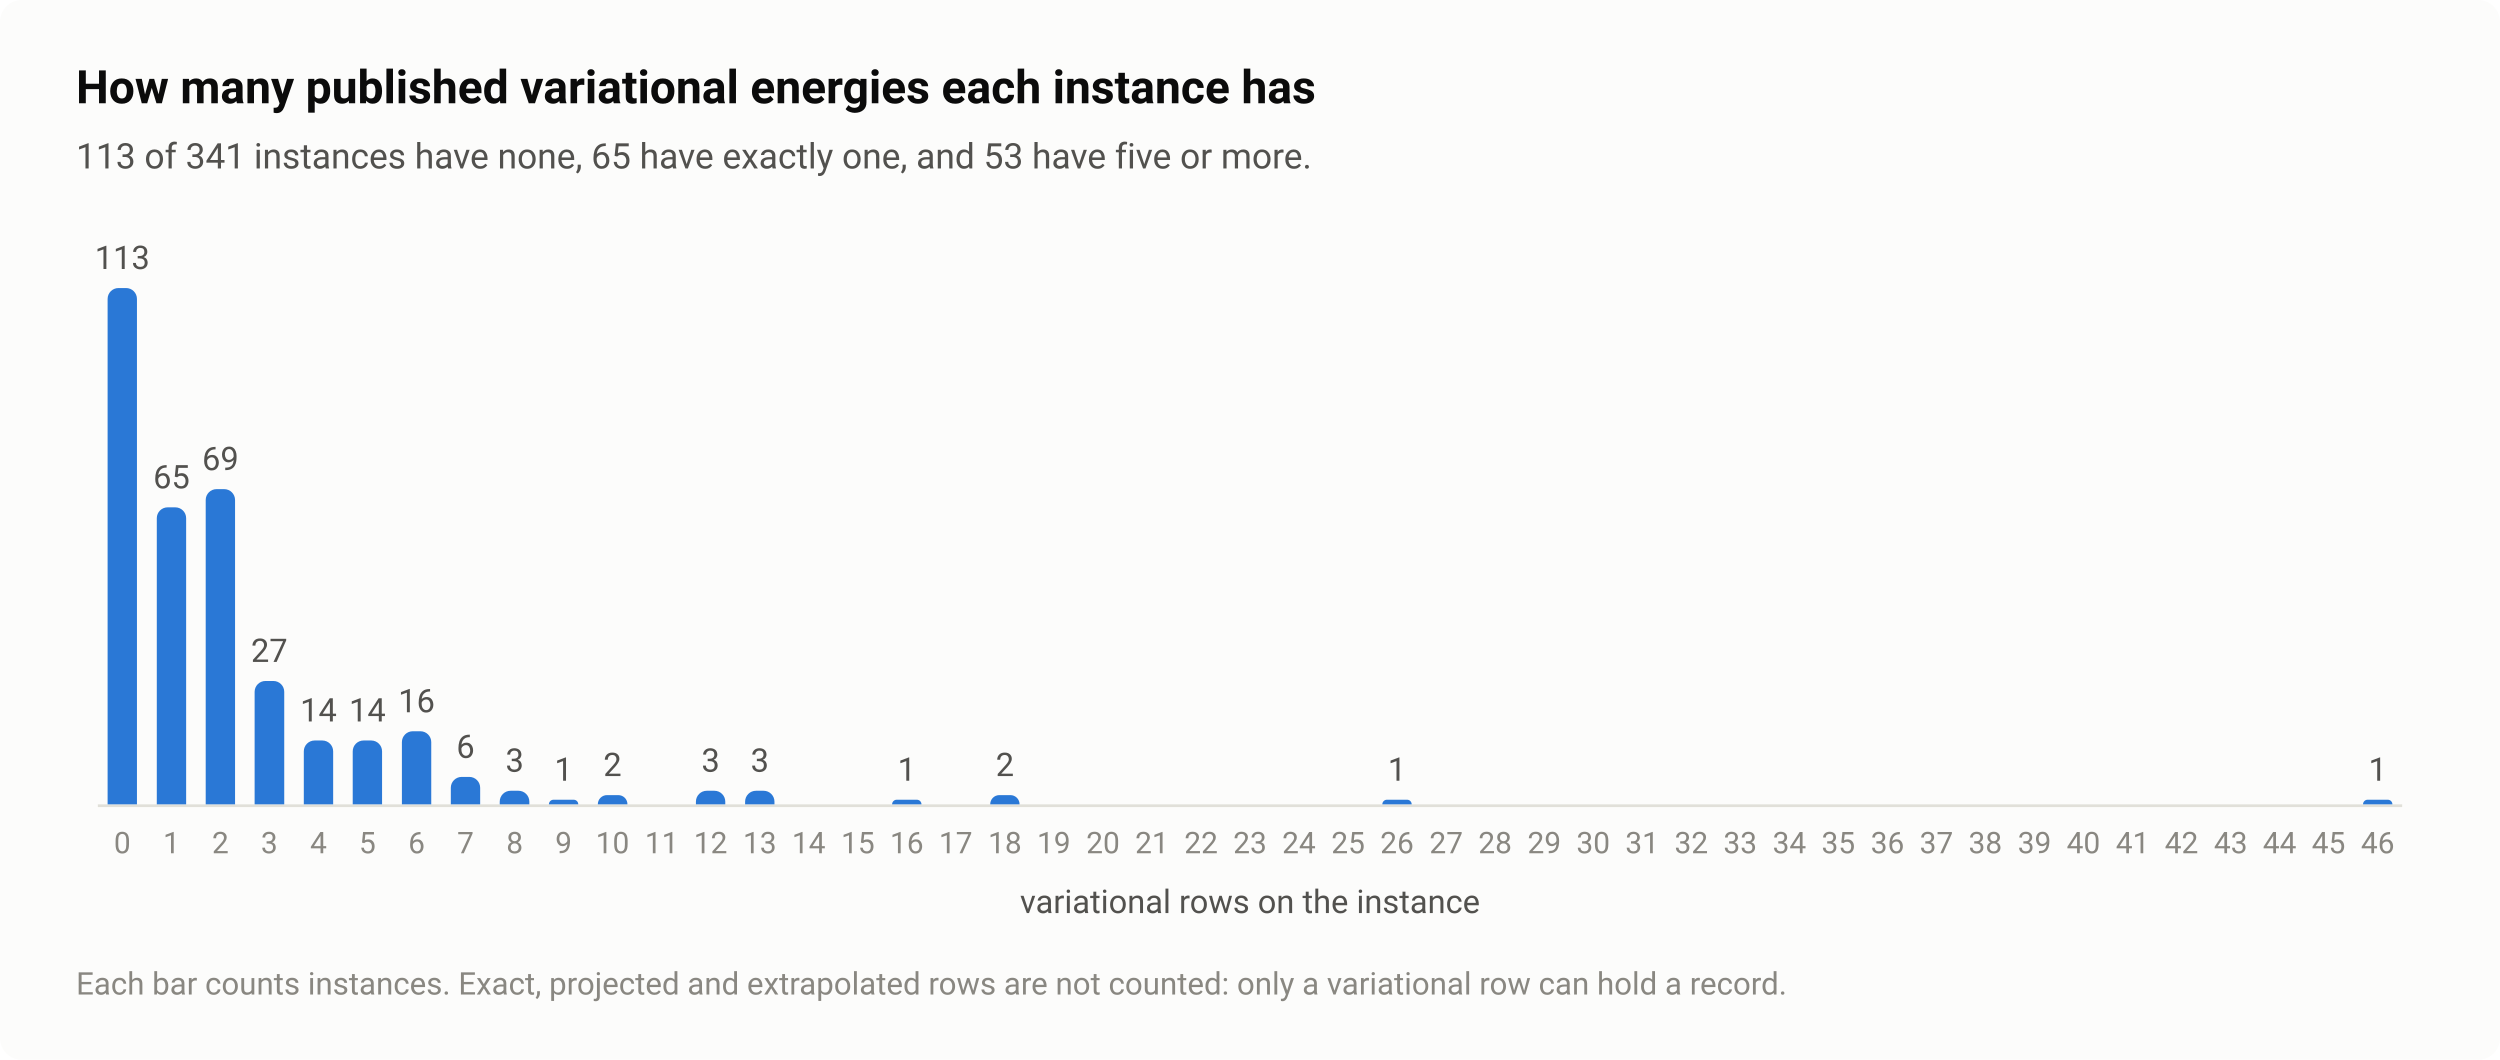
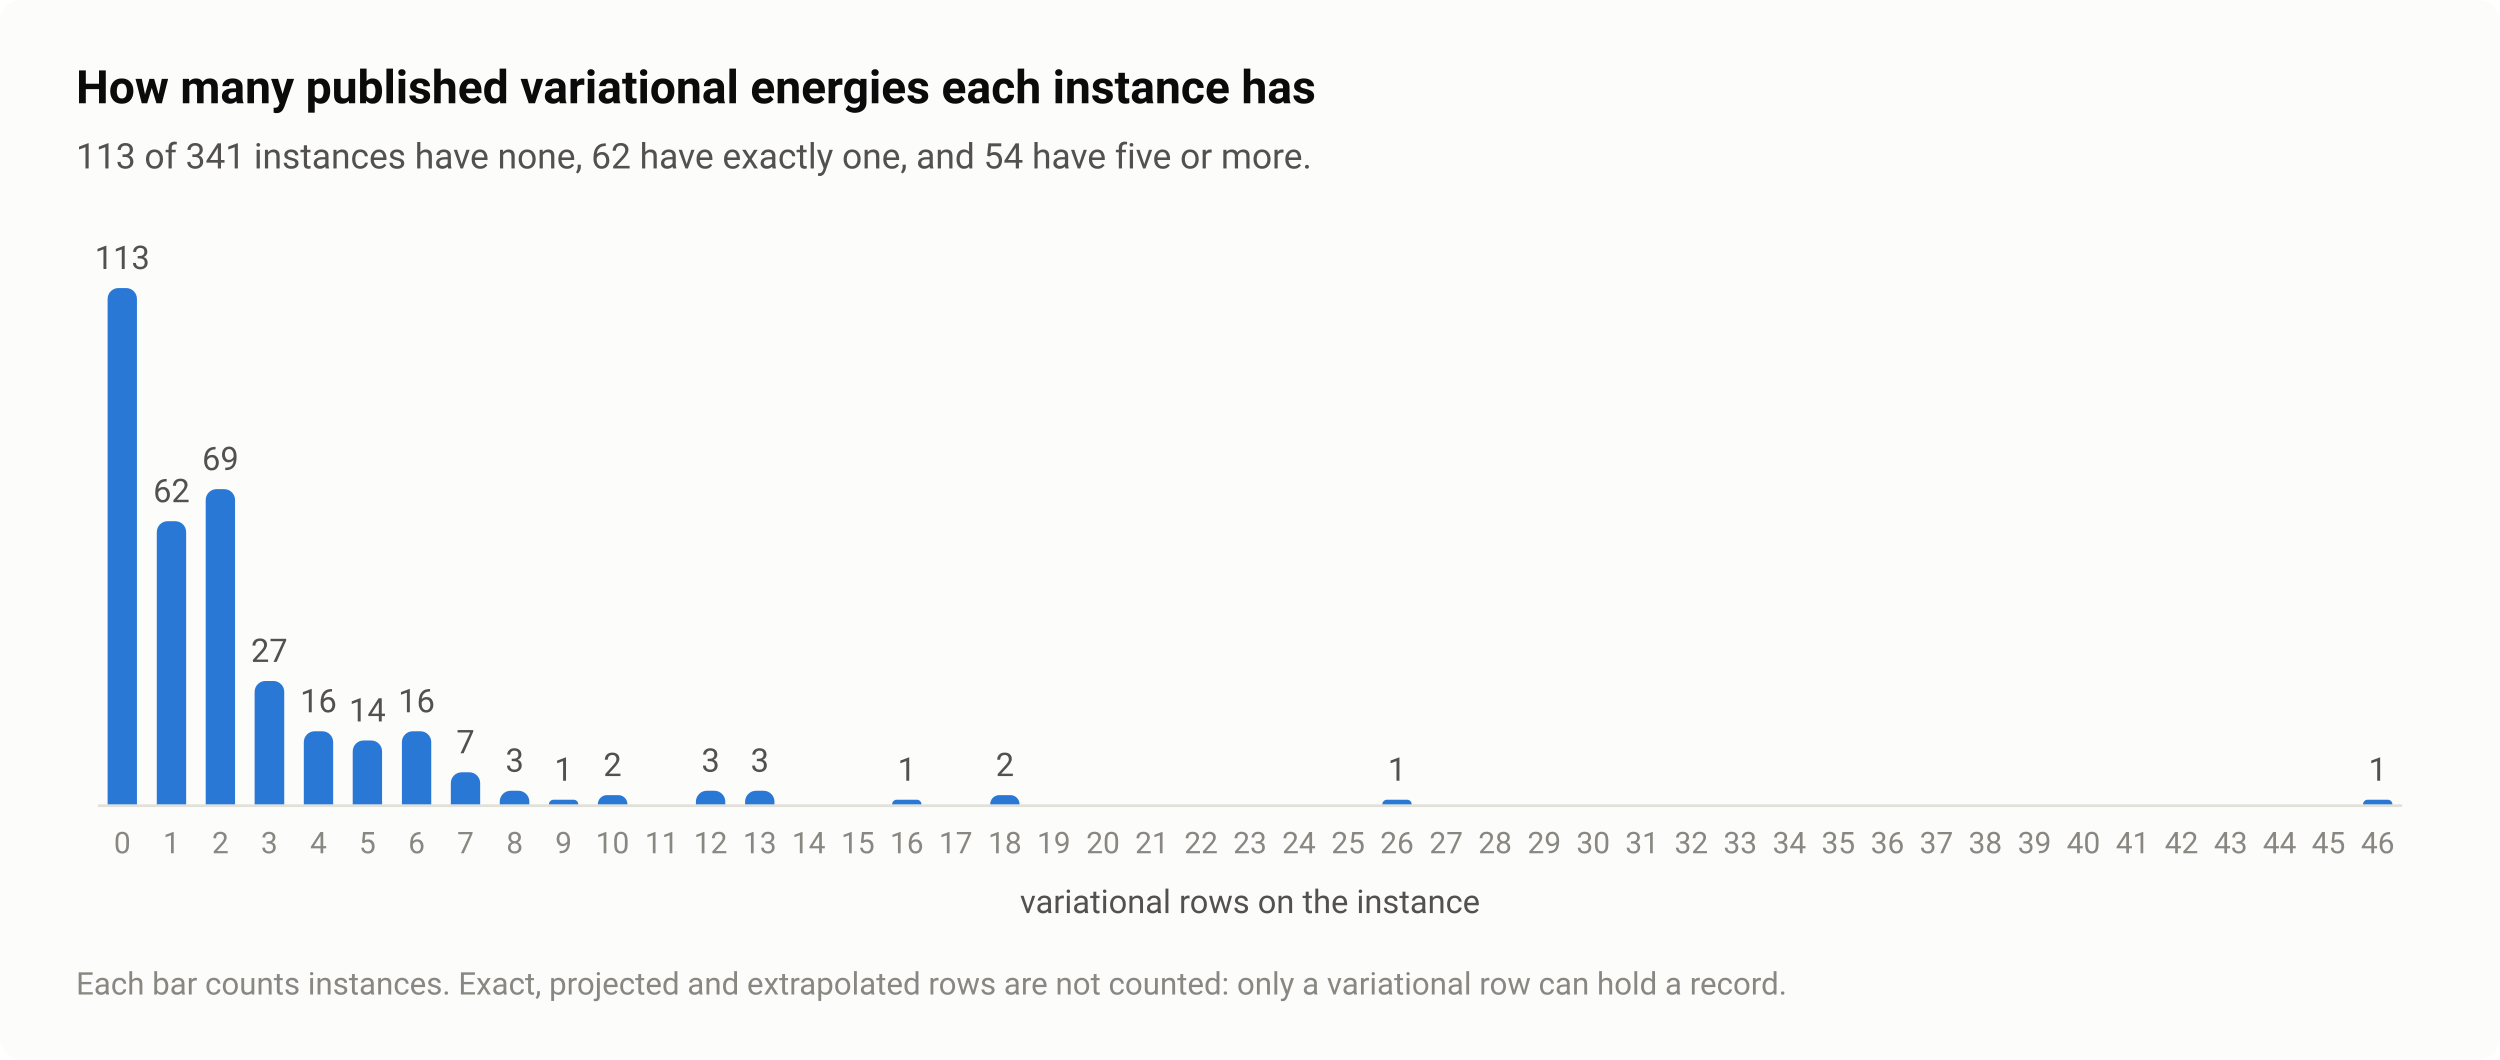
<svg xmlns="http://www.w3.org/2000/svg" width="920" height="390" viewBox="0 0 920 390" role="img" aria-labelledby="title desc">
  <style>text{font-family:system-ui,-apple-system,"Segoe UI",Roboto,"Helvetica Neue",Arial,sans-serif}</style>
  <rect width="920" height="390" rx="8" fill="#fcfcfb" />
  <text x="28" y="38" font-size="17" fill="#0b0b0b" font-weight="600">How many published variational energies each instance has</text>
-   <text x="28" y="62" font-size="13" fill="#52514e">113 of 341 instances have none, 65 have exactly one, and 53 have five or more.</text>
+   <text x="28" y="62" font-size="13" fill="#52514e">113 of 341 instances have none, 62 have exactly one, and 54 have five or more.</text>
  <path d="M36 296.5H884" stroke="#e1e0d9" stroke-width="1" />
  <path d="M39.6 296V110A4 4 0 0 1 43.6 106H46.4A4 4 0 0 1 50.4 110V296Z" fill="#2a78d6" />
  <text x="45" y="99" font-size="12" fill="#52514e" text-anchor="middle" style="font-variant-numeric:tabular-nums">113</text>
  <text x="45" y="314" font-size="11" fill="#898781" text-anchor="middle" style="font-variant-numeric:tabular-nums">0</text>
-   <path d="M57.7 296V190.7A4 4 0 0 1 61.7 186.7H64.5A4 4 0 0 1 68.5 190.7V296Z" fill="#2a78d6" />
-   <text x="63.1" y="179.7" font-size="12" fill="#52514e" text-anchor="middle" style="font-variant-numeric:tabular-nums">65</text>
+   <path d="M57.7 296V195.8A4 4 0 0 1 61.7 191.8H64.5A4 4 0 0 1 68.5 195.8V296Z" fill="#2a78d6" />
+   <text x="63.1" y="184.8" font-size="12" fill="#52514e" text-anchor="middle" style="font-variant-numeric:tabular-nums">62</text>
  <text x="63.1" y="314" font-size="11" fill="#898781" text-anchor="middle" style="font-variant-numeric:tabular-nums">1</text>
  <path d="M75.7 296V184A4 4 0 0 1 79.7 180H82.5A4 4 0 0 1 86.5 184V296Z" fill="#2a78d6" />
  <text x="81.1" y="173" font-size="12" fill="#52514e" text-anchor="middle" style="font-variant-numeric:tabular-nums">69</text>
  <text x="81.1" y="314" font-size="11" fill="#898781" text-anchor="middle" style="font-variant-numeric:tabular-nums">2</text>
  <path d="M93.7 296V254.6A4 4 0 0 1 97.7 250.6H100.6A4 4 0 0 1 104.6 254.6V296Z" fill="#2a78d6" />
  <text x="99.1" y="243.6" font-size="12" fill="#52514e" text-anchor="middle" style="font-variant-numeric:tabular-nums">27</text>
  <text x="99.1" y="314" font-size="11" fill="#898781" text-anchor="middle" style="font-variant-numeric:tabular-nums">3</text>
-   <path d="M111.8 296V276.5A4 4 0 0 1 115.8 272.5H118.6A4 4 0 0 1 122.6 276.5V296Z" fill="#2a78d6" />
-   <text x="117.2" y="265.5" font-size="12" fill="#52514e" text-anchor="middle" style="font-variant-numeric:tabular-nums">14</text>
+   <path d="M111.8 296V273.1A4 4 0 0 1 115.8 269.1H118.6A4 4 0 0 1 122.6 273.1V296Z" fill="#2a78d6" />
+   <text x="117.2" y="262.1" font-size="12" fill="#52514e" text-anchor="middle" style="font-variant-numeric:tabular-nums">16</text>
  <text x="117.2" y="314" font-size="11" fill="#898781" text-anchor="middle" style="font-variant-numeric:tabular-nums">4</text>
  <path d="M129.8 296V276.5A4 4 0 0 1 133.8 272.5H136.6A4 4 0 0 1 140.6 276.5V296Z" fill="#2a78d6" />
  <text x="135.2" y="265.5" font-size="12" fill="#52514e" text-anchor="middle" style="font-variant-numeric:tabular-nums">14</text>
  <text x="135.2" y="314" font-size="11" fill="#898781" text-anchor="middle" style="font-variant-numeric:tabular-nums">5</text>
  <path d="M147.9 296V273.1A4 4 0 0 1 151.9 269.1H154.7A4 4 0 0 1 158.7 273.1V296Z" fill="#2a78d6" />
  <text x="153.3" y="262.1" font-size="12" fill="#52514e" text-anchor="middle" style="font-variant-numeric:tabular-nums">16</text>
  <text x="153.3" y="314" font-size="11" fill="#898781" text-anchor="middle" style="font-variant-numeric:tabular-nums">6</text>
-   <path d="M165.9 296V289.9A4 4 0 0 1 169.9 285.9H172.7A4 4 0 0 1 176.7 289.9V296Z" fill="#2a78d6" />
-   <text x="171.3" y="278.9" font-size="12" fill="#52514e" text-anchor="middle" style="font-variant-numeric:tabular-nums">6</text>
+   <path d="M165.9 296V288.2A4 4 0 0 1 169.9 284.2H172.7A4 4 0 0 1 176.7 288.2V296Z" fill="#2a78d6" />
+   <text x="171.3" y="277.2" font-size="12" fill="#52514e" text-anchor="middle" style="font-variant-numeric:tabular-nums">7</text>
  <text x="171.3" y="314" font-size="11" fill="#898781" text-anchor="middle" style="font-variant-numeric:tabular-nums">7</text>
  <path d="M183.9 296V295A4 4 0 0 1 187.9 291H190.8A4 4 0 0 1 194.8 295V296Z" fill="#2a78d6" />
  <text x="189.4" y="284" font-size="12" fill="#52514e" text-anchor="middle" style="font-variant-numeric:tabular-nums">3</text>
  <text x="189.4" y="314" font-size="11" fill="#898781" text-anchor="middle" style="font-variant-numeric:tabular-nums">8</text>
  <path d="M202 296V296A1.681 1.681 0 0 1 203.7 294.3H211.1A1.681 1.681 0 0 1 212.8 296V296Z" fill="#2a78d6" />
  <text x="207.4" y="287.3" font-size="12" fill="#52514e" text-anchor="middle" style="font-variant-numeric:tabular-nums">1</text>
  <text x="207.4" y="314" font-size="11" fill="#898781" text-anchor="middle" style="font-variant-numeric:tabular-nums">9</text>
  <path d="M220 296V296A3.363 3.363 0 0 1 223.4 292.6H227.5A3.363 3.363 0 0 1 230.9 296V296Z" fill="#2a78d6" />
  <text x="225.4" y="285.6" font-size="12" fill="#52514e" text-anchor="middle" style="font-variant-numeric:tabular-nums">2</text>
  <text x="225.4" y="314" font-size="11" fill="#898781" text-anchor="middle" style="font-variant-numeric:tabular-nums">10</text>
  <text x="243.5" y="314" font-size="11" fill="#898781" text-anchor="middle" style="font-variant-numeric:tabular-nums">11</text>
  <path d="M256.1 296V295A4 4 0 0 1 260.1 291H262.9A4 4 0 0 1 266.9 295V296Z" fill="#2a78d6" />
  <text x="261.5" y="284" font-size="12" fill="#52514e" text-anchor="middle" style="font-variant-numeric:tabular-nums">3</text>
  <text x="261.5" y="314" font-size="11" fill="#898781" text-anchor="middle" style="font-variant-numeric:tabular-nums">12</text>
  <path d="M274.2 296V295A4 4 0 0 1 278.2 291H281A4 4 0 0 1 285 295V296Z" fill="#2a78d6" />
  <text x="279.6" y="284" font-size="12" fill="#52514e" text-anchor="middle" style="font-variant-numeric:tabular-nums">3</text>
  <text x="279.6" y="314" font-size="11" fill="#898781" text-anchor="middle" style="font-variant-numeric:tabular-nums">13</text>
  <text x="297.6" y="314" font-size="11" fill="#898781" text-anchor="middle" style="font-variant-numeric:tabular-nums">14</text>
  <text x="315.7" y="314" font-size="11" fill="#898781" text-anchor="middle" style="font-variant-numeric:tabular-nums">15</text>
  <path d="M328.3 296V296A1.681 1.681 0 0 1 330 294.3H337.4A1.681 1.681 0 0 1 339.1 296V296Z" fill="#2a78d6" />
  <text x="333.7" y="287.3" font-size="12" fill="#52514e" text-anchor="middle" style="font-variant-numeric:tabular-nums">1</text>
  <text x="333.7" y="314" font-size="11" fill="#898781" text-anchor="middle" style="font-variant-numeric:tabular-nums">16</text>
  <text x="351.7" y="314" font-size="11" fill="#898781" text-anchor="middle" style="font-variant-numeric:tabular-nums">17</text>
  <path d="M364.4 296V296A3.363 3.363 0 0 1 367.7 292.6H371.8A3.363 3.363 0 0 1 375.2 296V296Z" fill="#2a78d6" />
  <text x="369.8" y="285.6" font-size="12" fill="#52514e" text-anchor="middle" style="font-variant-numeric:tabular-nums">2</text>
  <text x="369.8" y="314" font-size="11" fill="#898781" text-anchor="middle" style="font-variant-numeric:tabular-nums">18</text>
  <text x="387.8" y="314" font-size="11" fill="#898781" text-anchor="middle" style="font-variant-numeric:tabular-nums">19</text>
  <text x="405.9" y="314" font-size="11" fill="#898781" text-anchor="middle" style="font-variant-numeric:tabular-nums">20</text>
  <text x="423.9" y="314" font-size="11" fill="#898781" text-anchor="middle" style="font-variant-numeric:tabular-nums">21</text>
  <text x="442" y="314" font-size="11" fill="#898781" text-anchor="middle" style="font-variant-numeric:tabular-nums">22</text>
  <text x="460" y="314" font-size="11" fill="#898781" text-anchor="middle" style="font-variant-numeric:tabular-nums">23</text>
  <text x="478" y="314" font-size="11" fill="#898781" text-anchor="middle" style="font-variant-numeric:tabular-nums">24</text>
  <text x="496.1" y="314" font-size="11" fill="#898781" text-anchor="middle" style="font-variant-numeric:tabular-nums">25</text>
  <path d="M508.7 296V296A1.681 1.681 0 0 1 510.4 294.3H517.9A1.681 1.681 0 0 1 519.5 296V296Z" fill="#2a78d6" />
  <text x="514.1" y="287.3" font-size="12" fill="#52514e" text-anchor="middle" style="font-variant-numeric:tabular-nums">1</text>
  <text x="514.1" y="314" font-size="11" fill="#898781" text-anchor="middle" style="font-variant-numeric:tabular-nums">26</text>
  <text x="532.2" y="314" font-size="11" fill="#898781" text-anchor="middle" style="font-variant-numeric:tabular-nums">27</text>
  <text x="550.2" y="314" font-size="11" fill="#898781" text-anchor="middle" style="font-variant-numeric:tabular-nums">28</text>
  <text x="568.3" y="314" font-size="11" fill="#898781" text-anchor="middle" style="font-variant-numeric:tabular-nums">29</text>
  <text x="586.3" y="314" font-size="11" fill="#898781" text-anchor="middle" style="font-variant-numeric:tabular-nums">30</text>
  <text x="604.3" y="314" font-size="11" fill="#898781" text-anchor="middle" style="font-variant-numeric:tabular-nums">31</text>
  <text x="622.4" y="314" font-size="11" fill="#898781" text-anchor="middle" style="font-variant-numeric:tabular-nums">32</text>
  <text x="640.4" y="314" font-size="11" fill="#898781" text-anchor="middle" style="font-variant-numeric:tabular-nums">33</text>
  <text x="658.5" y="314" font-size="11" fill="#898781" text-anchor="middle" style="font-variant-numeric:tabular-nums">34</text>
  <text x="676.5" y="314" font-size="11" fill="#898781" text-anchor="middle" style="font-variant-numeric:tabular-nums">35</text>
  <text x="694.6" y="314" font-size="11" fill="#898781" text-anchor="middle" style="font-variant-numeric:tabular-nums">36</text>
  <text x="712.6" y="314" font-size="11" fill="#898781" text-anchor="middle" style="font-variant-numeric:tabular-nums">37</text>
  <text x="730.6" y="314" font-size="11" fill="#898781" text-anchor="middle" style="font-variant-numeric:tabular-nums">38</text>
  <text x="748.7" y="314" font-size="11" fill="#898781" text-anchor="middle" style="font-variant-numeric:tabular-nums">39</text>
  <text x="766.7" y="314" font-size="11" fill="#898781" text-anchor="middle" style="font-variant-numeric:tabular-nums">40</text>
  <text x="784.8" y="314" font-size="11" fill="#898781" text-anchor="middle" style="font-variant-numeric:tabular-nums">41</text>
  <text x="802.8" y="314" font-size="11" fill="#898781" text-anchor="middle" style="font-variant-numeric:tabular-nums">42</text>
  <text x="820.9" y="314" font-size="11" fill="#898781" text-anchor="middle" style="font-variant-numeric:tabular-nums">43</text>
  <text x="838.9" y="314" font-size="11" fill="#898781" text-anchor="middle" style="font-variant-numeric:tabular-nums">44</text>
  <text x="856.9" y="314" font-size="11" fill="#898781" text-anchor="middle" style="font-variant-numeric:tabular-nums">45</text>
  <path d="M869.6 296V296A1.681 1.681 0 0 1 871.2 294.3H878.7A1.681 1.681 0 0 1 880.4 296V296Z" fill="#2a78d6" />
  <text x="875" y="287.3" font-size="12" fill="#52514e" text-anchor="middle" style="font-variant-numeric:tabular-nums">1</text>
  <text x="875" y="314" font-size="11" fill="#898781" text-anchor="middle" style="font-variant-numeric:tabular-nums">46</text>
  <text x="460" y="336" font-size="12" fill="#52514e" text-anchor="middle">variational rows on the instance</text>
  <text x="28" y="366" font-size="11.5" fill="#898781">Each bar counts instances. Exact, projected and extrapolated rows are not counted: only a variational row can hold a record.</text>
</svg>
